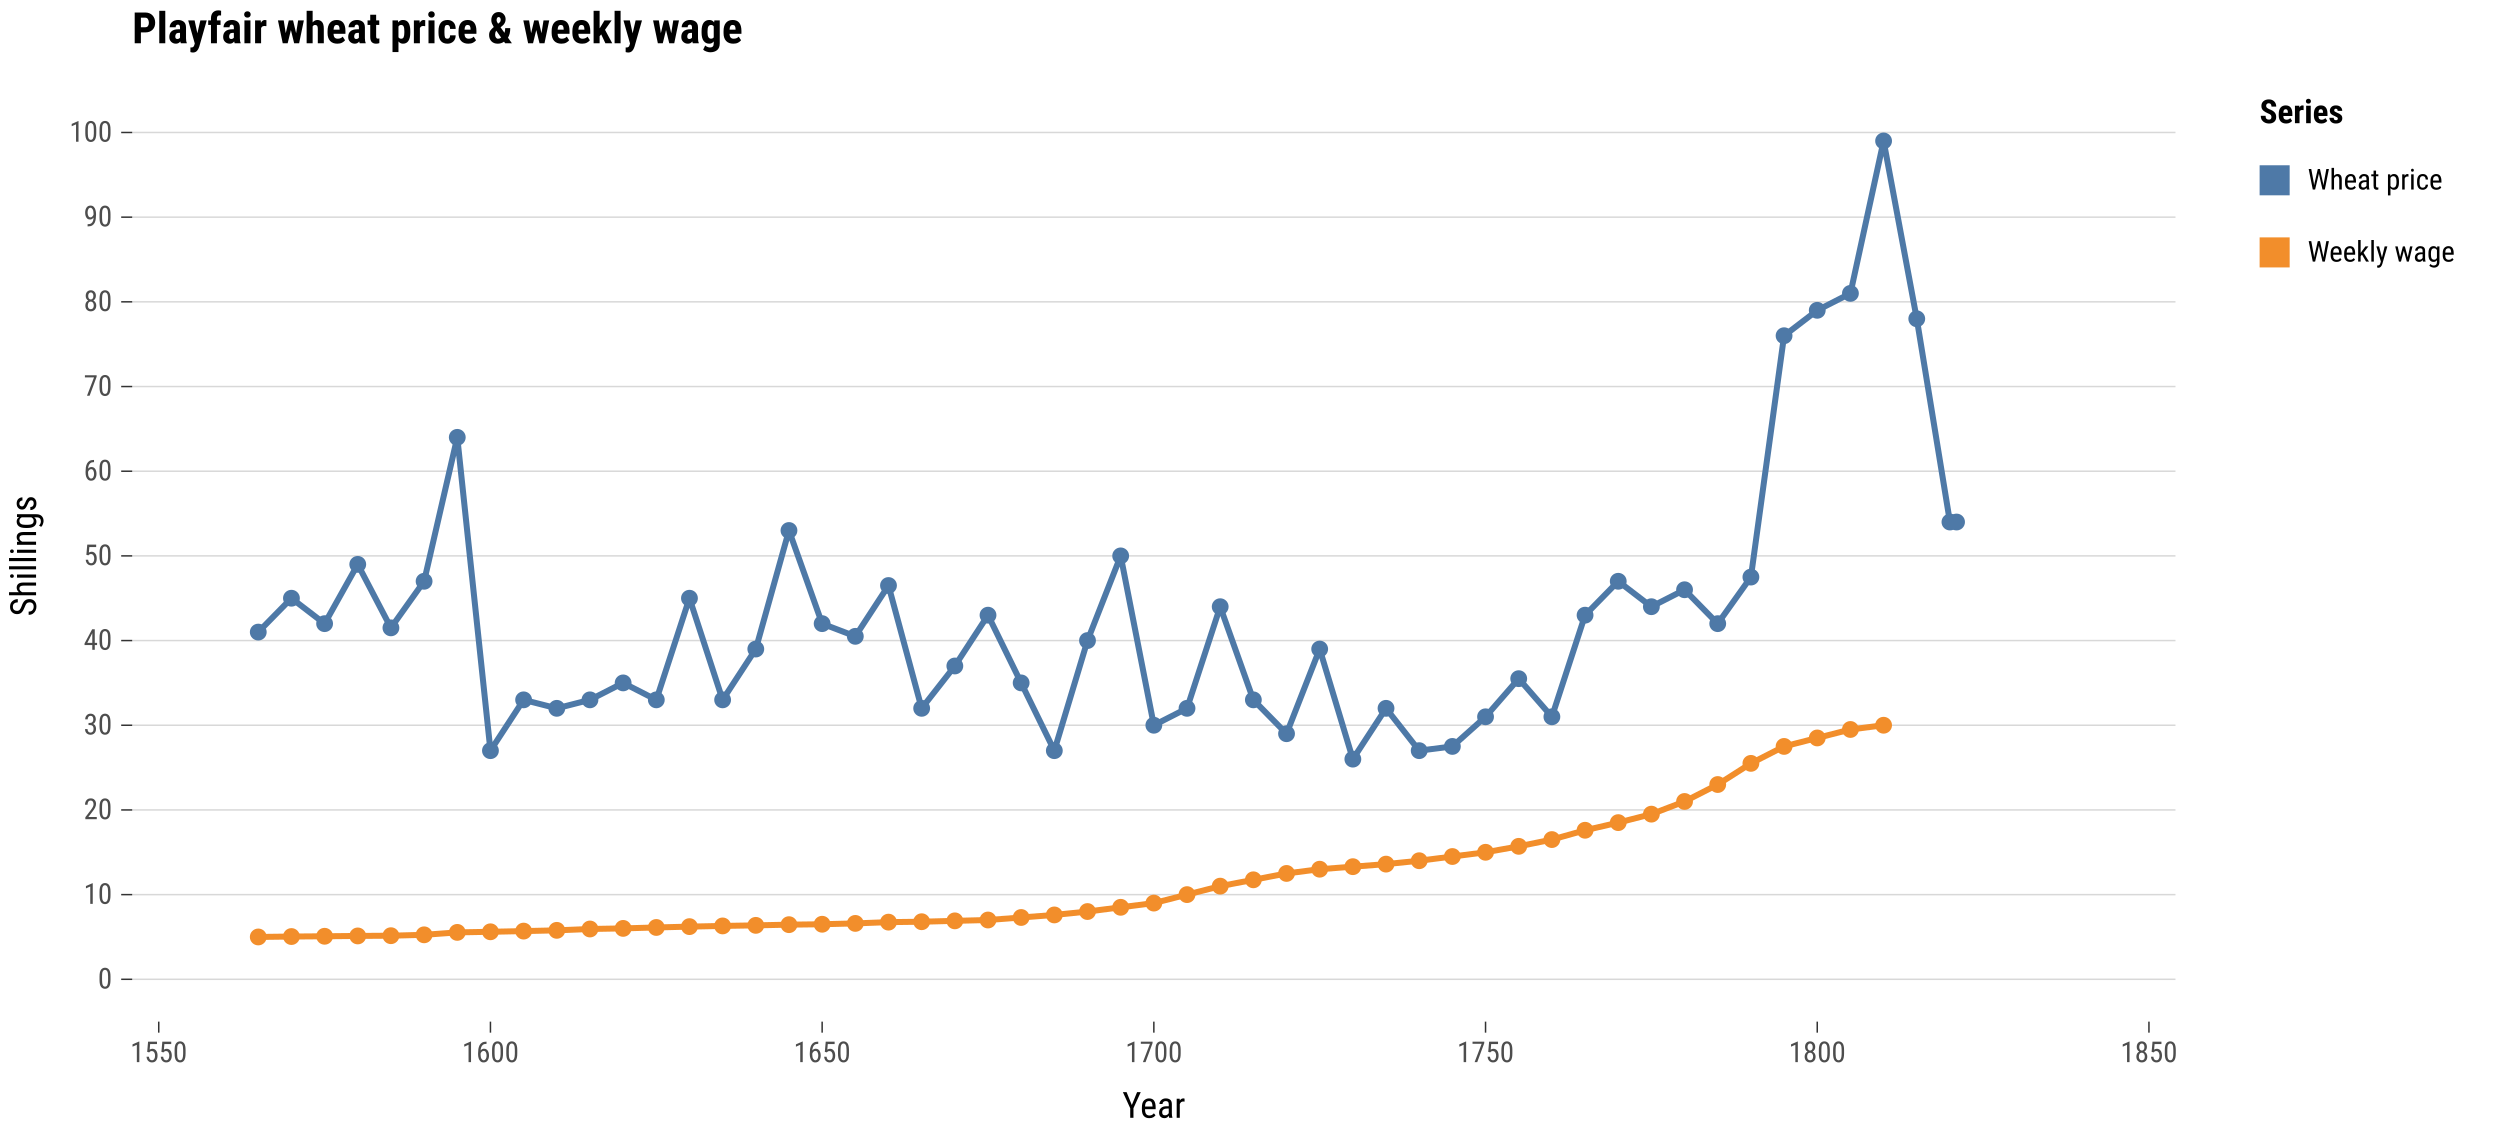
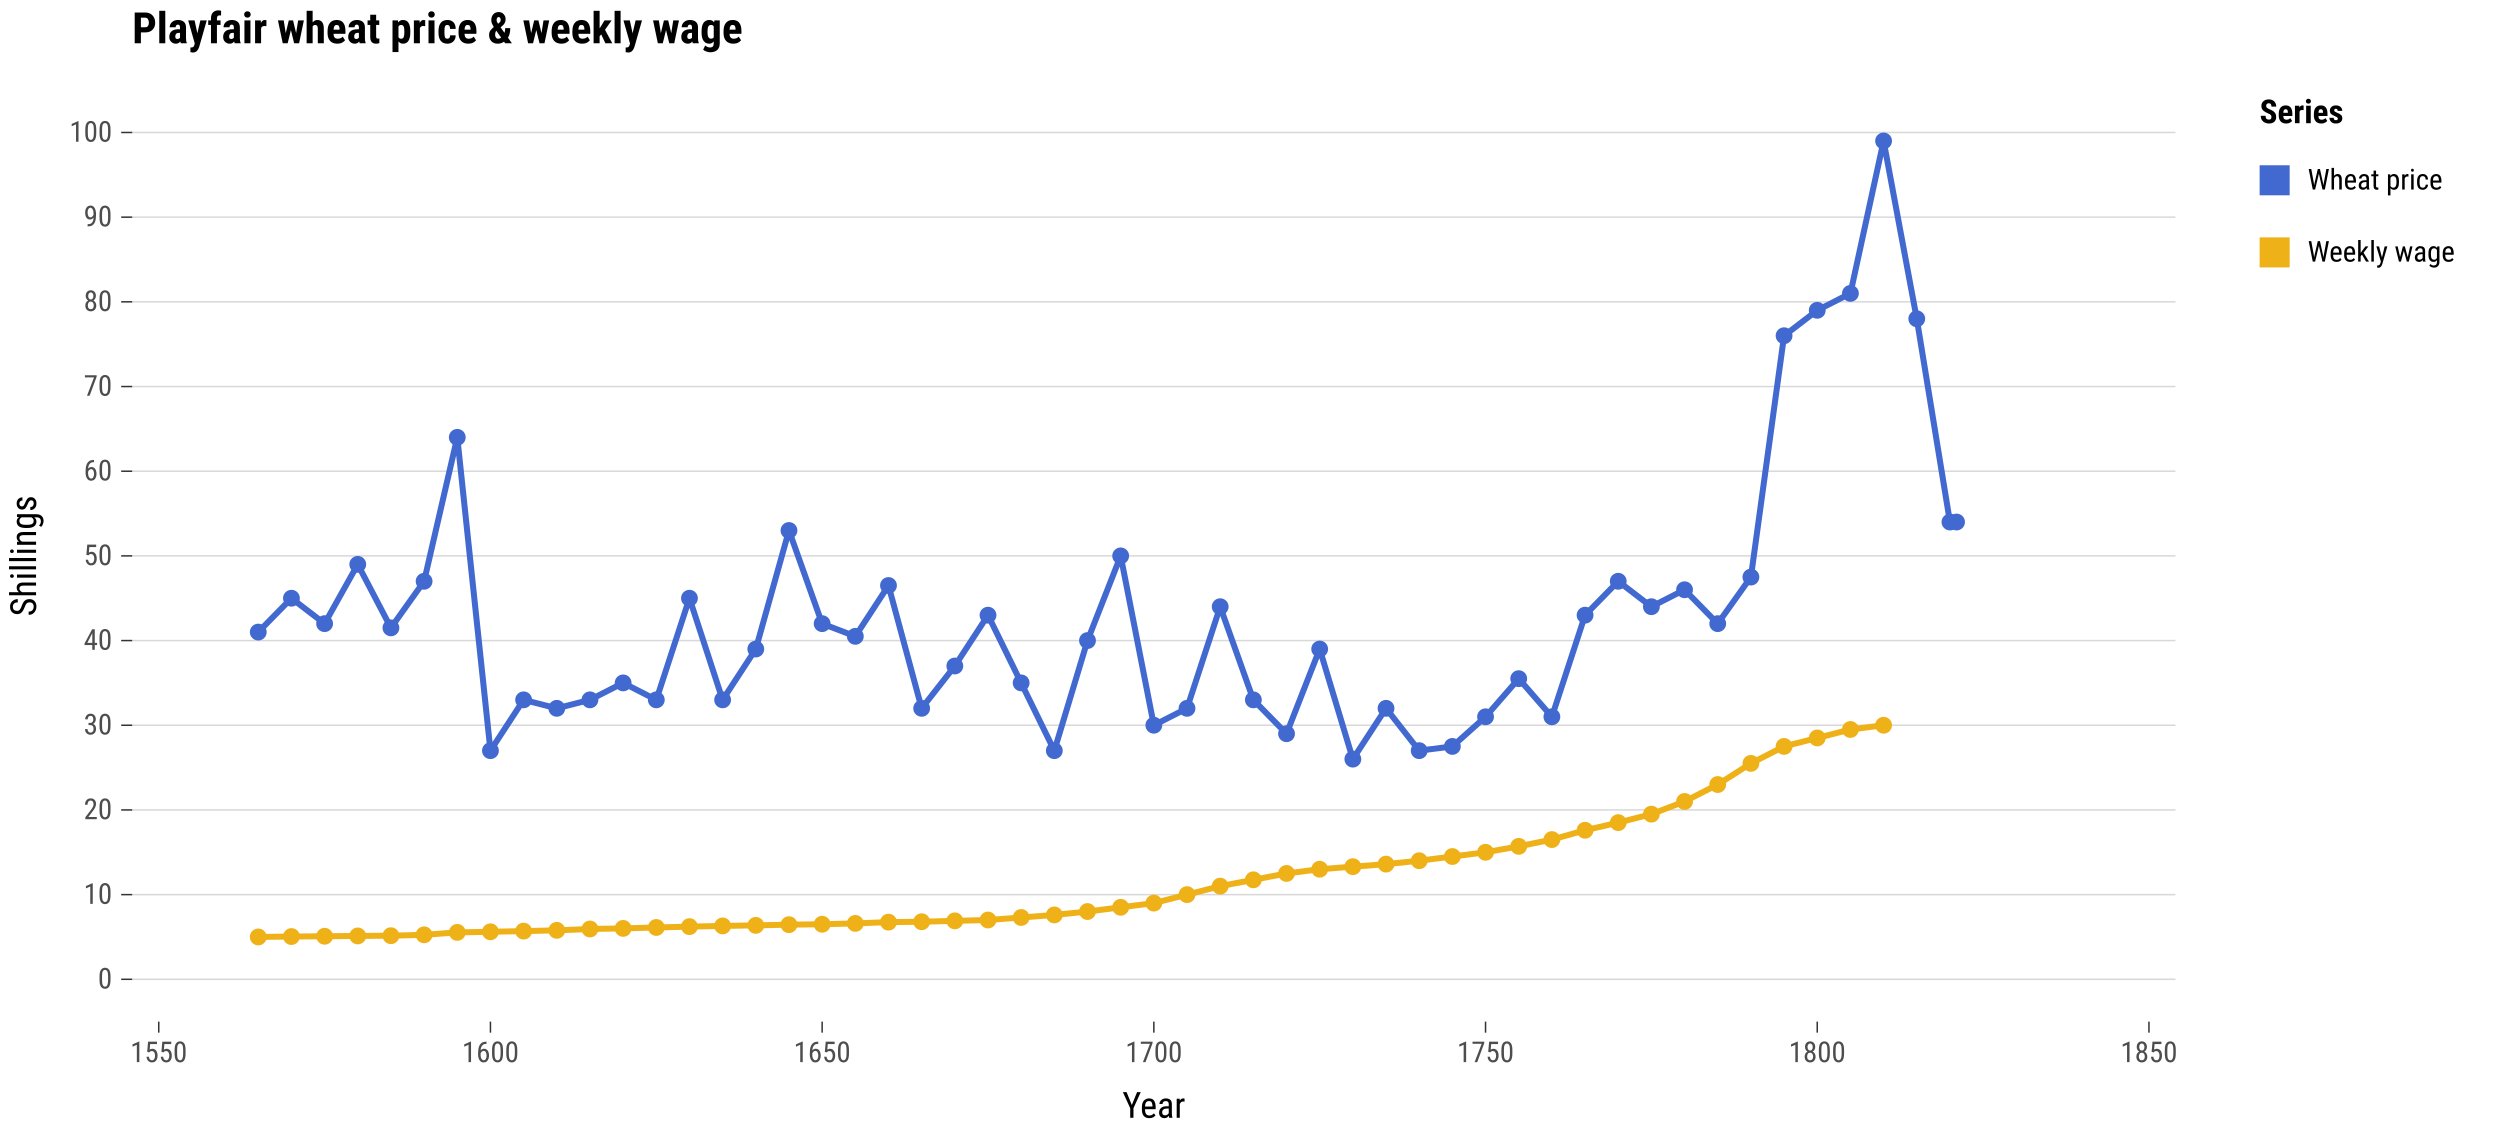
<svg xmlns="http://www.w3.org/2000/svg" width="832" height="380" viewBox="0 0 832 380" role="img" aria-label="Playfair wheat price &amp; weekly wage" class="gg-plot" font-family="&quot;Roboto Condensed&quot;, &quot;Arial Narrow&quot;, Arial, sans-serif" font-size="12" font-weight="400" text-rendering="optimizeLegibility" shape-rendering="geometricPrecision">
  <rect class="gg-paper" width="832" height="380" fill="var(--gg-paper, #ffffff)" />
  <text class="gg-title" x="44" y="14.4" font-size="14.4" font-weight="700" fill="var(--gg-ink, #000000)">Playfair wheat price &amp; weekly wage</text>
  <defs>
-     <clipPath id="shc_ridership-line_tableau10_832x380-gg-clip-0">
+     <clipPath id="shc_ridership-line_observable10_832x380-gg-clip-0">
      <rect width="680" height="310" />
    </clipPath>
  </defs>
  <g class="gg-panel" data-panel="0" transform="translate(44,30)">
    <rect class="gg-panel-background" width="680" height="310" fill="var(--gg-panel, #ffffff)" />
    <g class="gg-grid" stroke="var(--gg-grid, #D8D8D8)" stroke-width="0.5" vector-effect="non-scaling-stroke">
      <line x1="0" y1="295.91" x2="680" y2="295.91" />
      <line x1="0" y1="267.73" x2="680" y2="267.73" />
      <line x1="0" y1="239.55" x2="680" y2="239.55" />
      <line x1="0" y1="211.36" x2="680" y2="211.36" />
      <line x1="0" y1="183.18" x2="680" y2="183.18" />
      <line x1="0" y1="155" x2="680" y2="155" />
      <line x1="0" y1="126.82" x2="680" y2="126.82" />
      <line x1="0" y1="98.64" x2="680" y2="98.64" />
      <line x1="0" y1="70.45" x2="680" y2="70.45" />
      <line x1="0" y1="42.27" x2="680" y2="42.27" />
      <line x1="0" y1="14.09" x2="680" y2="14.09" />
    </g>
-     <g class="gg-marks" clip-path="url(#shc_ridership-line_tableau10_832x380-gg-clip-0)">
+     <g class="gg-marks" clip-path="url(#shc_ridership-line_observable10_832x380-gg-clip-0)">
      <g class="gg-batch gg-paths" data-layer="0">
-         <path d="M41.95 180.36L52.99 169.09L64.03 177.55L75.06 157.82L86.1 178.95L97.14 163.45L108.18 115.55L119.22 219.82L130.26 202.91L141.3 205.73L152.34 202.91L163.38 197.27L174.42 202.91L185.45 169.09L196.49 202.91L207.53 186L218.57 146.55L229.61 177.55L240.65 181.77L251.69 164.86L262.73 205.73L273.77 191.64L284.81 174.73L295.84 197.27L306.88 219.82L317.92 183.18L328.96 155L340 211.36L351.04 205.73L362.08 171.91L373.12 202.91L384.16 214.18L395.19 186L406.23 222.64L417.27 205.73L428.31 219.82L439.35 218.41L450.39 208.55L461.43 195.86L472.47 208.55L483.51 174.73L494.55 163.45L505.58 171.91L516.62 166.27L527.66 177.55L538.7 162.05L549.74 81.73L560.78 73.27L571.82 67.64L582.86 16.91L593.9 76.09L604.94 143.73L607.14 143.73" fill="none" stroke="#4E79A7" stroke-width="2" stroke-linejoin="round" stroke-linecap="round" />
-         <path d="M41.95 281.82L52.99 281.68L64.03 281.59L75.06 281.48L86.1 281.4L97.14 281.11L108.18 280.3L119.22 280.1L130.26 279.87L141.3 279.62L152.34 279.17L163.38 278.97L174.42 278.66L185.45 278.38L196.49 278.15L207.53 277.96L218.57 277.73L229.61 277.59L240.65 277.31L251.69 276.89L262.73 276.75L273.77 276.46L284.81 276.18L295.84 275.34L306.88 274.49L317.92 273.36L328.96 271.95L340 270.55L351.04 267.73L362.08 264.91L373.12 262.8L384.16 260.68L395.19 259.27L406.23 258.43L417.27 257.58L428.31 256.45L439.35 255.05L450.39 253.64L461.43 251.66L472.47 249.41L483.51 246.31L494.55 243.77L505.58 240.95L516.62 236.73L527.66 231.09L538.7 224.05L549.74 218.41L560.78 215.59L571.82 212.77L582.86 211.36" fill="none" stroke="#F28E2B" stroke-width="2" stroke-linejoin="round" stroke-linecap="round" />
+         <path d="M41.95 180.36L52.99 169.09L64.03 177.55L75.06 157.82L86.1 178.95L97.14 163.45L108.18 115.55L119.22 219.82L130.26 202.91L141.3 205.73L152.34 202.91L163.38 197.27L174.42 202.91L185.45 169.09L196.49 202.91L207.53 186L218.57 146.55L229.61 177.55L240.65 181.77L251.69 164.86L262.73 205.73L273.77 191.64L284.81 174.73L295.84 197.27L306.88 219.82L317.92 183.18L328.96 155L340 211.36L351.04 205.73L362.08 171.91L373.12 202.91L384.16 214.18L395.19 186L406.23 222.64L417.27 205.73L428.31 219.82L439.35 218.41L450.39 208.55L461.43 195.86L472.47 208.55L483.51 174.73L494.55 163.45L505.58 171.91L516.62 166.27L527.66 177.55L538.7 162.05L549.74 81.73L560.78 73.27L571.82 67.64L582.86 16.91L593.9 76.09L604.94 143.73L607.14 143.73" fill="none" stroke="#4269d0" stroke-width="2" stroke-linejoin="round" stroke-linecap="round" />
+         <path d="M41.95 281.82L52.99 281.68L64.03 281.59L75.06 281.48L86.1 281.4L97.14 281.11L108.18 280.3L119.22 280.1L130.26 279.87L141.3 279.62L152.34 279.17L163.38 278.97L174.42 278.66L185.45 278.38L196.49 278.15L207.53 277.96L218.57 277.73L229.61 277.59L240.65 277.31L251.69 276.89L262.73 276.75L273.77 276.46L284.81 276.18L295.84 275.34L306.88 274.49L317.92 273.36L328.96 271.95L340 270.55L351.04 267.73L362.08 264.91L373.12 262.8L384.16 260.68L395.19 259.27L406.23 258.43L417.27 257.58L428.31 256.45L439.35 255.05L450.39 253.64L461.43 251.66L472.47 249.41L483.51 246.31L494.55 243.77L505.58 240.95L516.62 236.73L527.66 231.09L538.7 224.05L549.74 218.41L560.78 215.59L571.82 212.77L582.86 211.36" fill="none" stroke="#efb118" stroke-width="2" stroke-linejoin="round" stroke-linecap="round" />
      </g>
      <g class="gg-batch gg-points" data-layer="1">
-         <circle class="gg-shape-circle" cx="41.95" cy="180.36" r="2.8" fill="#4E79A7" />
-         <circle class="gg-shape-circle" cx="41.95" cy="281.82" r="2.8" fill="#F28E2B" />
-         <circle class="gg-shape-circle" cx="52.99" cy="169.09" r="2.8" fill="#4E79A7" />
-         <circle class="gg-shape-circle" cx="52.99" cy="281.68" r="2.8" fill="#F28E2B" />
-         <circle class="gg-shape-circle" cx="64.03" cy="177.55" r="2.8" fill="#4E79A7" />
-         <circle class="gg-shape-circle" cx="64.03" cy="281.59" r="2.8" fill="#F28E2B" />
-         <circle class="gg-shape-circle" cx="75.06" cy="157.82" r="2.8" fill="#4E79A7" />
-         <circle class="gg-shape-circle" cx="75.06" cy="281.48" r="2.8" fill="#F28E2B" />
-         <circle class="gg-shape-circle" cx="86.1" cy="178.95" r="2.8" fill="#4E79A7" />
-         <circle class="gg-shape-circle" cx="86.1" cy="281.4" r="2.8" fill="#F28E2B" />
-         <circle class="gg-shape-circle" cx="97.14" cy="163.45" r="2.8" fill="#4E79A7" />
-         <circle class="gg-shape-circle" cx="97.14" cy="281.11" r="2.8" fill="#F28E2B" />
-         <circle class="gg-shape-circle" cx="108.18" cy="115.55" r="2.8" fill="#4E79A7" />
-         <circle class="gg-shape-circle" cx="108.18" cy="280.3" r="2.8" fill="#F28E2B" />
-         <circle class="gg-shape-circle" cx="119.22" cy="219.82" r="2.8" fill="#4E79A7" />
-         <circle class="gg-shape-circle" cx="119.22" cy="280.1" r="2.8" fill="#F28E2B" />
-         <circle class="gg-shape-circle" cx="130.26" cy="202.91" r="2.8" fill="#4E79A7" />
-         <circle class="gg-shape-circle" cx="130.26" cy="279.87" r="2.8" fill="#F28E2B" />
-         <circle class="gg-shape-circle" cx="141.3" cy="205.73" r="2.8" fill="#4E79A7" />
-         <circle class="gg-shape-circle" cx="141.3" cy="279.62" r="2.8" fill="#F28E2B" />
-         <circle class="gg-shape-circle" cx="152.34" cy="202.91" r="2.8" fill="#4E79A7" />
-         <circle class="gg-shape-circle" cx="152.34" cy="279.17" r="2.8" fill="#F28E2B" />
-         <circle class="gg-shape-circle" cx="163.38" cy="197.27" r="2.8" fill="#4E79A7" />
-         <circle class="gg-shape-circle" cx="163.38" cy="278.97" r="2.8" fill="#F28E2B" />
-         <circle class="gg-shape-circle" cx="174.42" cy="202.91" r="2.8" fill="#4E79A7" />
-         <circle class="gg-shape-circle" cx="174.42" cy="278.66" r="2.8" fill="#F28E2B" />
-         <circle class="gg-shape-circle" cx="185.45" cy="169.09" r="2.8" fill="#4E79A7" />
-         <circle class="gg-shape-circle" cx="185.45" cy="278.38" r="2.8" fill="#F28E2B" />
-         <circle class="gg-shape-circle" cx="196.49" cy="202.91" r="2.8" fill="#4E79A7" />
-         <circle class="gg-shape-circle" cx="196.49" cy="278.15" r="2.8" fill="#F28E2B" />
-         <circle class="gg-shape-circle" cx="207.53" cy="186" r="2.8" fill="#4E79A7" />
-         <circle class="gg-shape-circle" cx="207.53" cy="277.96" r="2.8" fill="#F28E2B" />
-         <circle class="gg-shape-circle" cx="218.57" cy="146.55" r="2.8" fill="#4E79A7" />
-         <circle class="gg-shape-circle" cx="218.57" cy="277.73" r="2.8" fill="#F28E2B" />
-         <circle class="gg-shape-circle" cx="229.61" cy="177.55" r="2.8" fill="#4E79A7" />
-         <circle class="gg-shape-circle" cx="229.61" cy="277.59" r="2.8" fill="#F28E2B" />
-         <circle class="gg-shape-circle" cx="240.65" cy="181.77" r="2.8" fill="#4E79A7" />
-         <circle class="gg-shape-circle" cx="240.65" cy="277.31" r="2.8" fill="#F28E2B" />
-         <circle class="gg-shape-circle" cx="251.69" cy="164.86" r="2.8" fill="#4E79A7" />
-         <circle class="gg-shape-circle" cx="251.69" cy="276.89" r="2.8" fill="#F28E2B" />
-         <circle class="gg-shape-circle" cx="262.73" cy="205.73" r="2.8" fill="#4E79A7" />
-         <circle class="gg-shape-circle" cx="262.73" cy="276.75" r="2.8" fill="#F28E2B" />
-         <circle class="gg-shape-circle" cx="273.77" cy="191.64" r="2.8" fill="#4E79A7" />
-         <circle class="gg-shape-circle" cx="273.77" cy="276.46" r="2.8" fill="#F28E2B" />
-         <circle class="gg-shape-circle" cx="284.81" cy="174.73" r="2.8" fill="#4E79A7" />
-         <circle class="gg-shape-circle" cx="284.81" cy="276.18" r="2.8" fill="#F28E2B" />
-         <circle class="gg-shape-circle" cx="295.84" cy="197.27" r="2.8" fill="#4E79A7" />
-         <circle class="gg-shape-circle" cx="295.84" cy="275.34" r="2.8" fill="#F28E2B" />
-         <circle class="gg-shape-circle" cx="306.88" cy="219.82" r="2.8" fill="#4E79A7" />
-         <circle class="gg-shape-circle" cx="306.88" cy="274.49" r="2.8" fill="#F28E2B" />
-         <circle class="gg-shape-circle" cx="317.92" cy="183.18" r="2.8" fill="#4E79A7" />
-         <circle class="gg-shape-circle" cx="317.92" cy="273.36" r="2.8" fill="#F28E2B" />
-         <circle class="gg-shape-circle" cx="328.96" cy="155" r="2.8" fill="#4E79A7" />
-         <circle class="gg-shape-circle" cx="328.96" cy="271.95" r="2.8" fill="#F28E2B" />
-         <circle class="gg-shape-circle" cx="340" cy="211.36" r="2.8" fill="#4E79A7" />
-         <circle class="gg-shape-circle" cx="340" cy="270.55" r="2.8" fill="#F28E2B" />
-         <circle class="gg-shape-circle" cx="351.04" cy="205.73" r="2.8" fill="#4E79A7" />
-         <circle class="gg-shape-circle" cx="351.04" cy="267.73" r="2.8" fill="#F28E2B" />
-         <circle class="gg-shape-circle" cx="362.08" cy="171.91" r="2.8" fill="#4E79A7" />
-         <circle class="gg-shape-circle" cx="362.08" cy="264.91" r="2.8" fill="#F28E2B" />
-         <circle class="gg-shape-circle" cx="373.12" cy="202.91" r="2.8" fill="#4E79A7" />
-         <circle class="gg-shape-circle" cx="373.12" cy="262.8" r="2.8" fill="#F28E2B" />
-         <circle class="gg-shape-circle" cx="384.16" cy="214.18" r="2.8" fill="#4E79A7" />
-         <circle class="gg-shape-circle" cx="384.16" cy="260.68" r="2.8" fill="#F28E2B" />
-         <circle class="gg-shape-circle" cx="395.19" cy="186" r="2.8" fill="#4E79A7" />
-         <circle class="gg-shape-circle" cx="395.19" cy="259.27" r="2.8" fill="#F28E2B" />
-         <circle class="gg-shape-circle" cx="406.23" cy="222.64" r="2.8" fill="#4E79A7" />
-         <circle class="gg-shape-circle" cx="406.23" cy="258.43" r="2.8" fill="#F28E2B" />
-         <circle class="gg-shape-circle" cx="417.27" cy="205.73" r="2.8" fill="#4E79A7" />
-         <circle class="gg-shape-circle" cx="417.27" cy="257.58" r="2.8" fill="#F28E2B" />
-         <circle class="gg-shape-circle" cx="428.31" cy="219.82" r="2.8" fill="#4E79A7" />
-         <circle class="gg-shape-circle" cx="428.31" cy="256.45" r="2.8" fill="#F28E2B" />
-         <circle class="gg-shape-circle" cx="439.35" cy="218.41" r="2.8" fill="#4E79A7" />
-         <circle class="gg-shape-circle" cx="439.35" cy="255.05" r="2.8" fill="#F28E2B" />
-         <circle class="gg-shape-circle" cx="450.39" cy="208.55" r="2.8" fill="#4E79A7" />
-         <circle class="gg-shape-circle" cx="450.39" cy="253.64" r="2.8" fill="#F28E2B" />
-         <circle class="gg-shape-circle" cx="461.43" cy="195.86" r="2.8" fill="#4E79A7" />
-         <circle class="gg-shape-circle" cx="461.43" cy="251.66" r="2.8" fill="#F28E2B" />
-         <circle class="gg-shape-circle" cx="472.47" cy="208.55" r="2.8" fill="#4E79A7" />
-         <circle class="gg-shape-circle" cx="472.47" cy="249.41" r="2.8" fill="#F28E2B" />
-         <circle class="gg-shape-circle" cx="483.51" cy="174.73" r="2.8" fill="#4E79A7" />
-         <circle class="gg-shape-circle" cx="483.51" cy="246.31" r="2.8" fill="#F28E2B" />
-         <circle class="gg-shape-circle" cx="494.55" cy="163.45" r="2.8" fill="#4E79A7" />
-         <circle class="gg-shape-circle" cx="494.55" cy="243.77" r="2.8" fill="#F28E2B" />
-         <circle class="gg-shape-circle" cx="505.58" cy="171.91" r="2.8" fill="#4E79A7" />
-         <circle class="gg-shape-circle" cx="505.58" cy="240.95" r="2.8" fill="#F28E2B" />
-         <circle class="gg-shape-circle" cx="516.62" cy="166.27" r="2.8" fill="#4E79A7" />
-         <circle class="gg-shape-circle" cx="516.62" cy="236.73" r="2.8" fill="#F28E2B" />
-         <circle class="gg-shape-circle" cx="527.66" cy="177.55" r="2.8" fill="#4E79A7" />
-         <circle class="gg-shape-circle" cx="527.66" cy="231.09" r="2.8" fill="#F28E2B" />
-         <circle class="gg-shape-circle" cx="538.7" cy="162.05" r="2.8" fill="#4E79A7" />
-         <circle class="gg-shape-circle" cx="538.7" cy="224.05" r="2.8" fill="#F28E2B" />
-         <circle class="gg-shape-circle" cx="549.74" cy="81.73" r="2.8" fill="#4E79A7" />
-         <circle class="gg-shape-circle" cx="549.74" cy="218.41" r="2.8" fill="#F28E2B" />
-         <circle class="gg-shape-circle" cx="560.78" cy="73.27" r="2.8" fill="#4E79A7" />
-         <circle class="gg-shape-circle" cx="560.78" cy="215.59" r="2.8" fill="#F28E2B" />
-         <circle class="gg-shape-circle" cx="571.82" cy="67.64" r="2.8" fill="#4E79A7" />
-         <circle class="gg-shape-circle" cx="571.82" cy="212.77" r="2.8" fill="#F28E2B" />
-         <circle class="gg-shape-circle" cx="582.86" cy="16.91" r="2.8" fill="#4E79A7" />
-         <circle class="gg-shape-circle" cx="582.86" cy="211.36" r="2.8" fill="#F28E2B" />
-         <circle class="gg-shape-circle" cx="593.9" cy="76.09" r="2.8" fill="#4E79A7" />
-         <circle class="gg-shape-circle" cx="604.94" cy="143.73" r="2.8" fill="#4E79A7" />
-         <circle class="gg-shape-circle" cx="607.14" cy="143.73" r="2.8" fill="#4E79A7" />
+         <circle class="gg-shape-circle" cx="41.95" cy="180.36" r="2.8" fill="#4269d0" />
+         <circle class="gg-shape-circle" cx="41.95" cy="281.82" r="2.8" fill="#efb118" />
+         <circle class="gg-shape-circle" cx="52.99" cy="169.09" r="2.8" fill="#4269d0" />
+         <circle class="gg-shape-circle" cx="52.99" cy="281.68" r="2.8" fill="#efb118" />
+         <circle class="gg-shape-circle" cx="64.03" cy="177.55" r="2.8" fill="#4269d0" />
+         <circle class="gg-shape-circle" cx="64.03" cy="281.59" r="2.8" fill="#efb118" />
+         <circle class="gg-shape-circle" cx="75.06" cy="157.82" r="2.8" fill="#4269d0" />
+         <circle class="gg-shape-circle" cx="75.06" cy="281.48" r="2.8" fill="#efb118" />
+         <circle class="gg-shape-circle" cx="86.1" cy="178.95" r="2.8" fill="#4269d0" />
+         <circle class="gg-shape-circle" cx="86.1" cy="281.4" r="2.8" fill="#efb118" />
+         <circle class="gg-shape-circle" cx="97.14" cy="163.45" r="2.8" fill="#4269d0" />
+         <circle class="gg-shape-circle" cx="97.14" cy="281.11" r="2.8" fill="#efb118" />
+         <circle class="gg-shape-circle" cx="108.18" cy="115.55" r="2.8" fill="#4269d0" />
+         <circle class="gg-shape-circle" cx="108.18" cy="280.3" r="2.8" fill="#efb118" />
+         <circle class="gg-shape-circle" cx="119.22" cy="219.82" r="2.8" fill="#4269d0" />
+         <circle class="gg-shape-circle" cx="119.22" cy="280.1" r="2.8" fill="#efb118" />
+         <circle class="gg-shape-circle" cx="130.26" cy="202.91" r="2.8" fill="#4269d0" />
+         <circle class="gg-shape-circle" cx="130.26" cy="279.87" r="2.8" fill="#efb118" />
+         <circle class="gg-shape-circle" cx="141.3" cy="205.73" r="2.8" fill="#4269d0" />
+         <circle class="gg-shape-circle" cx="141.3" cy="279.62" r="2.8" fill="#efb118" />
+         <circle class="gg-shape-circle" cx="152.34" cy="202.91" r="2.8" fill="#4269d0" />
+         <circle class="gg-shape-circle" cx="152.34" cy="279.17" r="2.8" fill="#efb118" />
+         <circle class="gg-shape-circle" cx="163.38" cy="197.27" r="2.8" fill="#4269d0" />
+         <circle class="gg-shape-circle" cx="163.38" cy="278.97" r="2.8" fill="#efb118" />
+         <circle class="gg-shape-circle" cx="174.42" cy="202.91" r="2.8" fill="#4269d0" />
+         <circle class="gg-shape-circle" cx="174.42" cy="278.66" r="2.8" fill="#efb118" />
+         <circle class="gg-shape-circle" cx="185.45" cy="169.09" r="2.8" fill="#4269d0" />
+         <circle class="gg-shape-circle" cx="185.45" cy="278.38" r="2.8" fill="#efb118" />
+         <circle class="gg-shape-circle" cx="196.49" cy="202.91" r="2.8" fill="#4269d0" />
+         <circle class="gg-shape-circle" cx="196.49" cy="278.15" r="2.8" fill="#efb118" />
+         <circle class="gg-shape-circle" cx="207.53" cy="186" r="2.8" fill="#4269d0" />
+         <circle class="gg-shape-circle" cx="207.53" cy="277.96" r="2.8" fill="#efb118" />
+         <circle class="gg-shape-circle" cx="218.57" cy="146.55" r="2.8" fill="#4269d0" />
+         <circle class="gg-shape-circle" cx="218.57" cy="277.73" r="2.8" fill="#efb118" />
+         <circle class="gg-shape-circle" cx="229.61" cy="177.55" r="2.8" fill="#4269d0" />
+         <circle class="gg-shape-circle" cx="229.61" cy="277.59" r="2.8" fill="#efb118" />
+         <circle class="gg-shape-circle" cx="240.65" cy="181.77" r="2.8" fill="#4269d0" />
+         <circle class="gg-shape-circle" cx="240.65" cy="277.31" r="2.8" fill="#efb118" />
+         <circle class="gg-shape-circle" cx="251.69" cy="164.86" r="2.8" fill="#4269d0" />
+         <circle class="gg-shape-circle" cx="251.69" cy="276.89" r="2.8" fill="#efb118" />
+         <circle class="gg-shape-circle" cx="262.73" cy="205.73" r="2.8" fill="#4269d0" />
+         <circle class="gg-shape-circle" cx="262.73" cy="276.75" r="2.8" fill="#efb118" />
+         <circle class="gg-shape-circle" cx="273.77" cy="191.64" r="2.8" fill="#4269d0" />
+         <circle class="gg-shape-circle" cx="273.77" cy="276.46" r="2.8" fill="#efb118" />
+         <circle class="gg-shape-circle" cx="284.81" cy="174.73" r="2.8" fill="#4269d0" />
+         <circle class="gg-shape-circle" cx="284.81" cy="276.18" r="2.8" fill="#efb118" />
+         <circle class="gg-shape-circle" cx="295.84" cy="197.27" r="2.8" fill="#4269d0" />
+         <circle class="gg-shape-circle" cx="295.84" cy="275.34" r="2.8" fill="#efb118" />
+         <circle class="gg-shape-circle" cx="306.88" cy="219.82" r="2.8" fill="#4269d0" />
+         <circle class="gg-shape-circle" cx="306.88" cy="274.49" r="2.8" fill="#efb118" />
+         <circle class="gg-shape-circle" cx="317.92" cy="183.18" r="2.8" fill="#4269d0" />
+         <circle class="gg-shape-circle" cx="317.92" cy="273.36" r="2.8" fill="#efb118" />
+         <circle class="gg-shape-circle" cx="328.96" cy="155" r="2.8" fill="#4269d0" />
+         <circle class="gg-shape-circle" cx="328.96" cy="271.95" r="2.8" fill="#efb118" />
+         <circle class="gg-shape-circle" cx="340" cy="211.36" r="2.8" fill="#4269d0" />
+         <circle class="gg-shape-circle" cx="340" cy="270.55" r="2.8" fill="#efb118" />
+         <circle class="gg-shape-circle" cx="351.04" cy="205.73" r="2.8" fill="#4269d0" />
+         <circle class="gg-shape-circle" cx="351.04" cy="267.73" r="2.8" fill="#efb118" />
+         <circle class="gg-shape-circle" cx="362.08" cy="171.91" r="2.8" fill="#4269d0" />
+         <circle class="gg-shape-circle" cx="362.08" cy="264.91" r="2.8" fill="#efb118" />
+         <circle class="gg-shape-circle" cx="373.12" cy="202.91" r="2.8" fill="#4269d0" />
+         <circle class="gg-shape-circle" cx="373.12" cy="262.8" r="2.8" fill="#efb118" />
+         <circle class="gg-shape-circle" cx="384.16" cy="214.18" r="2.8" fill="#4269d0" />
+         <circle class="gg-shape-circle" cx="384.16" cy="260.68" r="2.8" fill="#efb118" />
+         <circle class="gg-shape-circle" cx="395.19" cy="186" r="2.8" fill="#4269d0" />
+         <circle class="gg-shape-circle" cx="395.19" cy="259.27" r="2.8" fill="#efb118" />
+         <circle class="gg-shape-circle" cx="406.23" cy="222.64" r="2.8" fill="#4269d0" />
+         <circle class="gg-shape-circle" cx="406.23" cy="258.43" r="2.8" fill="#efb118" />
+         <circle class="gg-shape-circle" cx="417.27" cy="205.73" r="2.8" fill="#4269d0" />
+         <circle class="gg-shape-circle" cx="417.27" cy="257.58" r="2.8" fill="#efb118" />
+         <circle class="gg-shape-circle" cx="428.31" cy="219.82" r="2.8" fill="#4269d0" />
+         <circle class="gg-shape-circle" cx="428.31" cy="256.45" r="2.8" fill="#efb118" />
+         <circle class="gg-shape-circle" cx="439.35" cy="218.41" r="2.8" fill="#4269d0" />
+         <circle class="gg-shape-circle" cx="439.35" cy="255.05" r="2.8" fill="#efb118" />
+         <circle class="gg-shape-circle" cx="450.39" cy="208.55" r="2.8" fill="#4269d0" />
+         <circle class="gg-shape-circle" cx="450.39" cy="253.64" r="2.8" fill="#efb118" />
+         <circle class="gg-shape-circle" cx="461.43" cy="195.86" r="2.8" fill="#4269d0" />
+         <circle class="gg-shape-circle" cx="461.43" cy="251.66" r="2.8" fill="#efb118" />
+         <circle class="gg-shape-circle" cx="472.47" cy="208.55" r="2.8" fill="#4269d0" />
+         <circle class="gg-shape-circle" cx="472.47" cy="249.41" r="2.8" fill="#efb118" />
+         <circle class="gg-shape-circle" cx="483.51" cy="174.73" r="2.8" fill="#4269d0" />
+         <circle class="gg-shape-circle" cx="483.51" cy="246.31" r="2.8" fill="#efb118" />
+         <circle class="gg-shape-circle" cx="494.55" cy="163.45" r="2.8" fill="#4269d0" />
+         <circle class="gg-shape-circle" cx="494.55" cy="243.77" r="2.8" fill="#efb118" />
+         <circle class="gg-shape-circle" cx="505.58" cy="171.91" r="2.8" fill="#4269d0" />
+         <circle class="gg-shape-circle" cx="505.58" cy="240.95" r="2.8" fill="#efb118" />
+         <circle class="gg-shape-circle" cx="516.62" cy="166.27" r="2.8" fill="#4269d0" />
+         <circle class="gg-shape-circle" cx="516.62" cy="236.73" r="2.8" fill="#efb118" />
+         <circle class="gg-shape-circle" cx="527.66" cy="177.55" r="2.8" fill="#4269d0" />
+         <circle class="gg-shape-circle" cx="527.66" cy="231.09" r="2.8" fill="#efb118" />
+         <circle class="gg-shape-circle" cx="538.7" cy="162.05" r="2.8" fill="#4269d0" />
+         <circle class="gg-shape-circle" cx="538.7" cy="224.05" r="2.8" fill="#efb118" />
+         <circle class="gg-shape-circle" cx="549.74" cy="81.73" r="2.8" fill="#4269d0" />
+         <circle class="gg-shape-circle" cx="549.74" cy="218.41" r="2.8" fill="#efb118" />
+         <circle class="gg-shape-circle" cx="560.78" cy="73.27" r="2.8" fill="#4269d0" />
+         <circle class="gg-shape-circle" cx="560.78" cy="215.59" r="2.8" fill="#efb118" />
+         <circle class="gg-shape-circle" cx="571.82" cy="67.64" r="2.8" fill="#4269d0" />
+         <circle class="gg-shape-circle" cx="571.82" cy="212.77" r="2.8" fill="#efb118" />
+         <circle class="gg-shape-circle" cx="582.86" cy="16.91" r="2.8" fill="#4269d0" />
+         <circle class="gg-shape-circle" cx="582.86" cy="211.36" r="2.8" fill="#efb118" />
+         <circle class="gg-shape-circle" cx="593.9" cy="76.09" r="2.8" fill="#4269d0" />
+         <circle class="gg-shape-circle" cx="604.94" cy="143.73" r="2.8" fill="#4269d0" />
+         <circle class="gg-shape-circle" cx="607.14" cy="143.73" r="2.8" fill="#4269d0" />
      </g>
    </g>
  </g>
  <g class="gg-axis gg-axis-x" transform="translate(44,340)">
    <g class="gg-tick" transform="translate(8.83,0)">
      <line y2="3.67" stroke="var(--gg-tickColor, #333333)" stroke-width="0.5" vector-effect="non-scaling-stroke" />
      <text y="6.67" dy="0.71em" text-anchor="middle" fill="var(--gg-axisText, #4d4d4d)" font-size="9.6" font-weight="400">1550</text>
    </g>
    <g class="gg-tick" transform="translate(119.22,0)">
      <line y2="3.67" stroke="var(--gg-tickColor, #333333)" stroke-width="0.5" vector-effect="non-scaling-stroke" />
      <text y="6.67" dy="0.71em" text-anchor="middle" fill="var(--gg-axisText, #4d4d4d)" font-size="9.6" font-weight="400">1600</text>
    </g>
    <g class="gg-tick" transform="translate(229.61,0)">
      <line y2="3.67" stroke="var(--gg-tickColor, #333333)" stroke-width="0.5" vector-effect="non-scaling-stroke" />
      <text y="6.67" dy="0.71em" text-anchor="middle" fill="var(--gg-axisText, #4d4d4d)" font-size="9.6" font-weight="400">1650</text>
    </g>
    <g class="gg-tick" transform="translate(340,0)">
      <line y2="3.67" stroke="var(--gg-tickColor, #333333)" stroke-width="0.5" vector-effect="non-scaling-stroke" />
      <text y="6.67" dy="0.71em" text-anchor="middle" fill="var(--gg-axisText, #4d4d4d)" font-size="9.6" font-weight="400">1700</text>
    </g>
    <g class="gg-tick" transform="translate(450.39,0)">
      <line y2="3.67" stroke="var(--gg-tickColor, #333333)" stroke-width="0.5" vector-effect="non-scaling-stroke" />
      <text y="6.67" dy="0.71em" text-anchor="middle" fill="var(--gg-axisText, #4d4d4d)" font-size="9.6" font-weight="400">1750</text>
    </g>
    <g class="gg-tick" transform="translate(560.78,0)">
      <line y2="3.67" stroke="var(--gg-tickColor, #333333)" stroke-width="0.5" vector-effect="non-scaling-stroke" />
      <text y="6.67" dy="0.71em" text-anchor="middle" fill="var(--gg-axisText, #4d4d4d)" font-size="9.6" font-weight="400">1800</text>
    </g>
    <g class="gg-tick" transform="translate(671.17,0)">
      <line y2="3.67" stroke="var(--gg-tickColor, #333333)" stroke-width="0.5" vector-effect="non-scaling-stroke" />
      <text y="6.67" dy="0.71em" text-anchor="middle" fill="var(--gg-axisText, #4d4d4d)" font-size="9.6" font-weight="400">1850</text>
    </g>
  </g>
  <g class="gg-axis gg-axis-y" transform="translate(44,30)">
    <g class="gg-tick" transform="translate(0,295.91)">
      <line x2="-3.67" stroke="var(--gg-tickColor, #333333)" stroke-width="0.5" vector-effect="non-scaling-stroke" />
      <text x="-6.67" dy="0.32em" text-anchor="end" fill="var(--gg-axisText, #4d4d4d)" font-size="9.6" font-weight="400">0</text>
    </g>
    <g class="gg-tick" transform="translate(0,267.73)">
      <line x2="-3.67" stroke="var(--gg-tickColor, #333333)" stroke-width="0.5" vector-effect="non-scaling-stroke" />
      <text x="-6.67" dy="0.32em" text-anchor="end" fill="var(--gg-axisText, #4d4d4d)" font-size="9.6" font-weight="400">10</text>
    </g>
    <g class="gg-tick" transform="translate(0,239.55)">
      <line x2="-3.67" stroke="var(--gg-tickColor, #333333)" stroke-width="0.5" vector-effect="non-scaling-stroke" />
      <text x="-6.67" dy="0.32em" text-anchor="end" fill="var(--gg-axisText, #4d4d4d)" font-size="9.6" font-weight="400">20</text>
    </g>
    <g class="gg-tick" transform="translate(0,211.36)">
      <line x2="-3.67" stroke="var(--gg-tickColor, #333333)" stroke-width="0.5" vector-effect="non-scaling-stroke" />
      <text x="-6.67" dy="0.32em" text-anchor="end" fill="var(--gg-axisText, #4d4d4d)" font-size="9.6" font-weight="400">30</text>
    </g>
    <g class="gg-tick" transform="translate(0,183.18)">
      <line x2="-3.67" stroke="var(--gg-tickColor, #333333)" stroke-width="0.5" vector-effect="non-scaling-stroke" />
      <text x="-6.67" dy="0.32em" text-anchor="end" fill="var(--gg-axisText, #4d4d4d)" font-size="9.6" font-weight="400">40</text>
    </g>
    <g class="gg-tick" transform="translate(0,155)">
      <line x2="-3.67" stroke="var(--gg-tickColor, #333333)" stroke-width="0.5" vector-effect="non-scaling-stroke" />
      <text x="-6.67" dy="0.32em" text-anchor="end" fill="var(--gg-axisText, #4d4d4d)" font-size="9.6" font-weight="400">50</text>
    </g>
    <g class="gg-tick" transform="translate(0,126.82)">
      <line x2="-3.67" stroke="var(--gg-tickColor, #333333)" stroke-width="0.5" vector-effect="non-scaling-stroke" />
      <text x="-6.67" dy="0.32em" text-anchor="end" fill="var(--gg-axisText, #4d4d4d)" font-size="9.6" font-weight="400">60</text>
    </g>
    <g class="gg-tick" transform="translate(0,98.64)">
      <line x2="-3.67" stroke="var(--gg-tickColor, #333333)" stroke-width="0.5" vector-effect="non-scaling-stroke" />
      <text x="-6.67" dy="0.32em" text-anchor="end" fill="var(--gg-axisText, #4d4d4d)" font-size="9.6" font-weight="400">70</text>
    </g>
    <g class="gg-tick" transform="translate(0,70.45)">
      <line x2="-3.67" stroke="var(--gg-tickColor, #333333)" stroke-width="0.5" vector-effect="non-scaling-stroke" />
      <text x="-6.67" dy="0.32em" text-anchor="end" fill="var(--gg-axisText, #4d4d4d)" font-size="9.6" font-weight="400">80</text>
    </g>
    <g class="gg-tick" transform="translate(0,42.27)">
      <line x2="-3.67" stroke="var(--gg-tickColor, #333333)" stroke-width="0.5" vector-effect="non-scaling-stroke" />
      <text x="-6.67" dy="0.32em" text-anchor="end" fill="var(--gg-axisText, #4d4d4d)" font-size="9.6" font-weight="400">90</text>
    </g>
    <g class="gg-tick" transform="translate(0,14.09)">
      <line x2="-3.67" stroke="var(--gg-tickColor, #333333)" stroke-width="0.5" vector-effect="non-scaling-stroke" />
      <text x="-6.67" dy="0.32em" text-anchor="end" fill="var(--gg-axisText, #4d4d4d)" font-size="9.6" font-weight="400">100</text>
    </g>
  </g>
  <text class="gg-axis-title" x="384" y="372" text-anchor="middle" fill="var(--gg-ink, #000000)" font-size="12" font-weight="400">Year</text>
  <text class="gg-axis-title" transform="translate(12,185) rotate(-90)" text-anchor="middle" fill="var(--gg-ink, #000000)" font-size="12" font-weight="400">Shillings</text>
  <g class="gg-legend gg-legend-color gg-legend-right gg-legend-vertical" transform="translate(748,30)">
    <text class="gg-legend-title" x="4" y="11" font-size="11" font-weight="bold" fill="var(--gg-ink, #000000)">Series</text>
-     <rect class="gg-legend-swatch" x="4" y="25" width="10" height="10" fill="#4E79A7" />
+     <rect class="gg-legend-swatch" x="4" y="25" width="10" height="10" fill="#4269d0" />
    <text class="gg-legend-label" x="20" y="30" dy="0.32em" font-size="9.6" fill="var(--gg-ink, #000000)">Wheat price</text>
-     <rect class="gg-legend-swatch" x="4" y="49" width="10" height="10" fill="#F28E2B" />
+     <rect class="gg-legend-swatch" x="4" y="49" width="10" height="10" fill="#efb118" />
    <text class="gg-legend-label" x="20" y="54" dy="0.32em" font-size="9.6" fill="var(--gg-ink, #000000)">Weekly wage</text>
  </g>
</svg>
